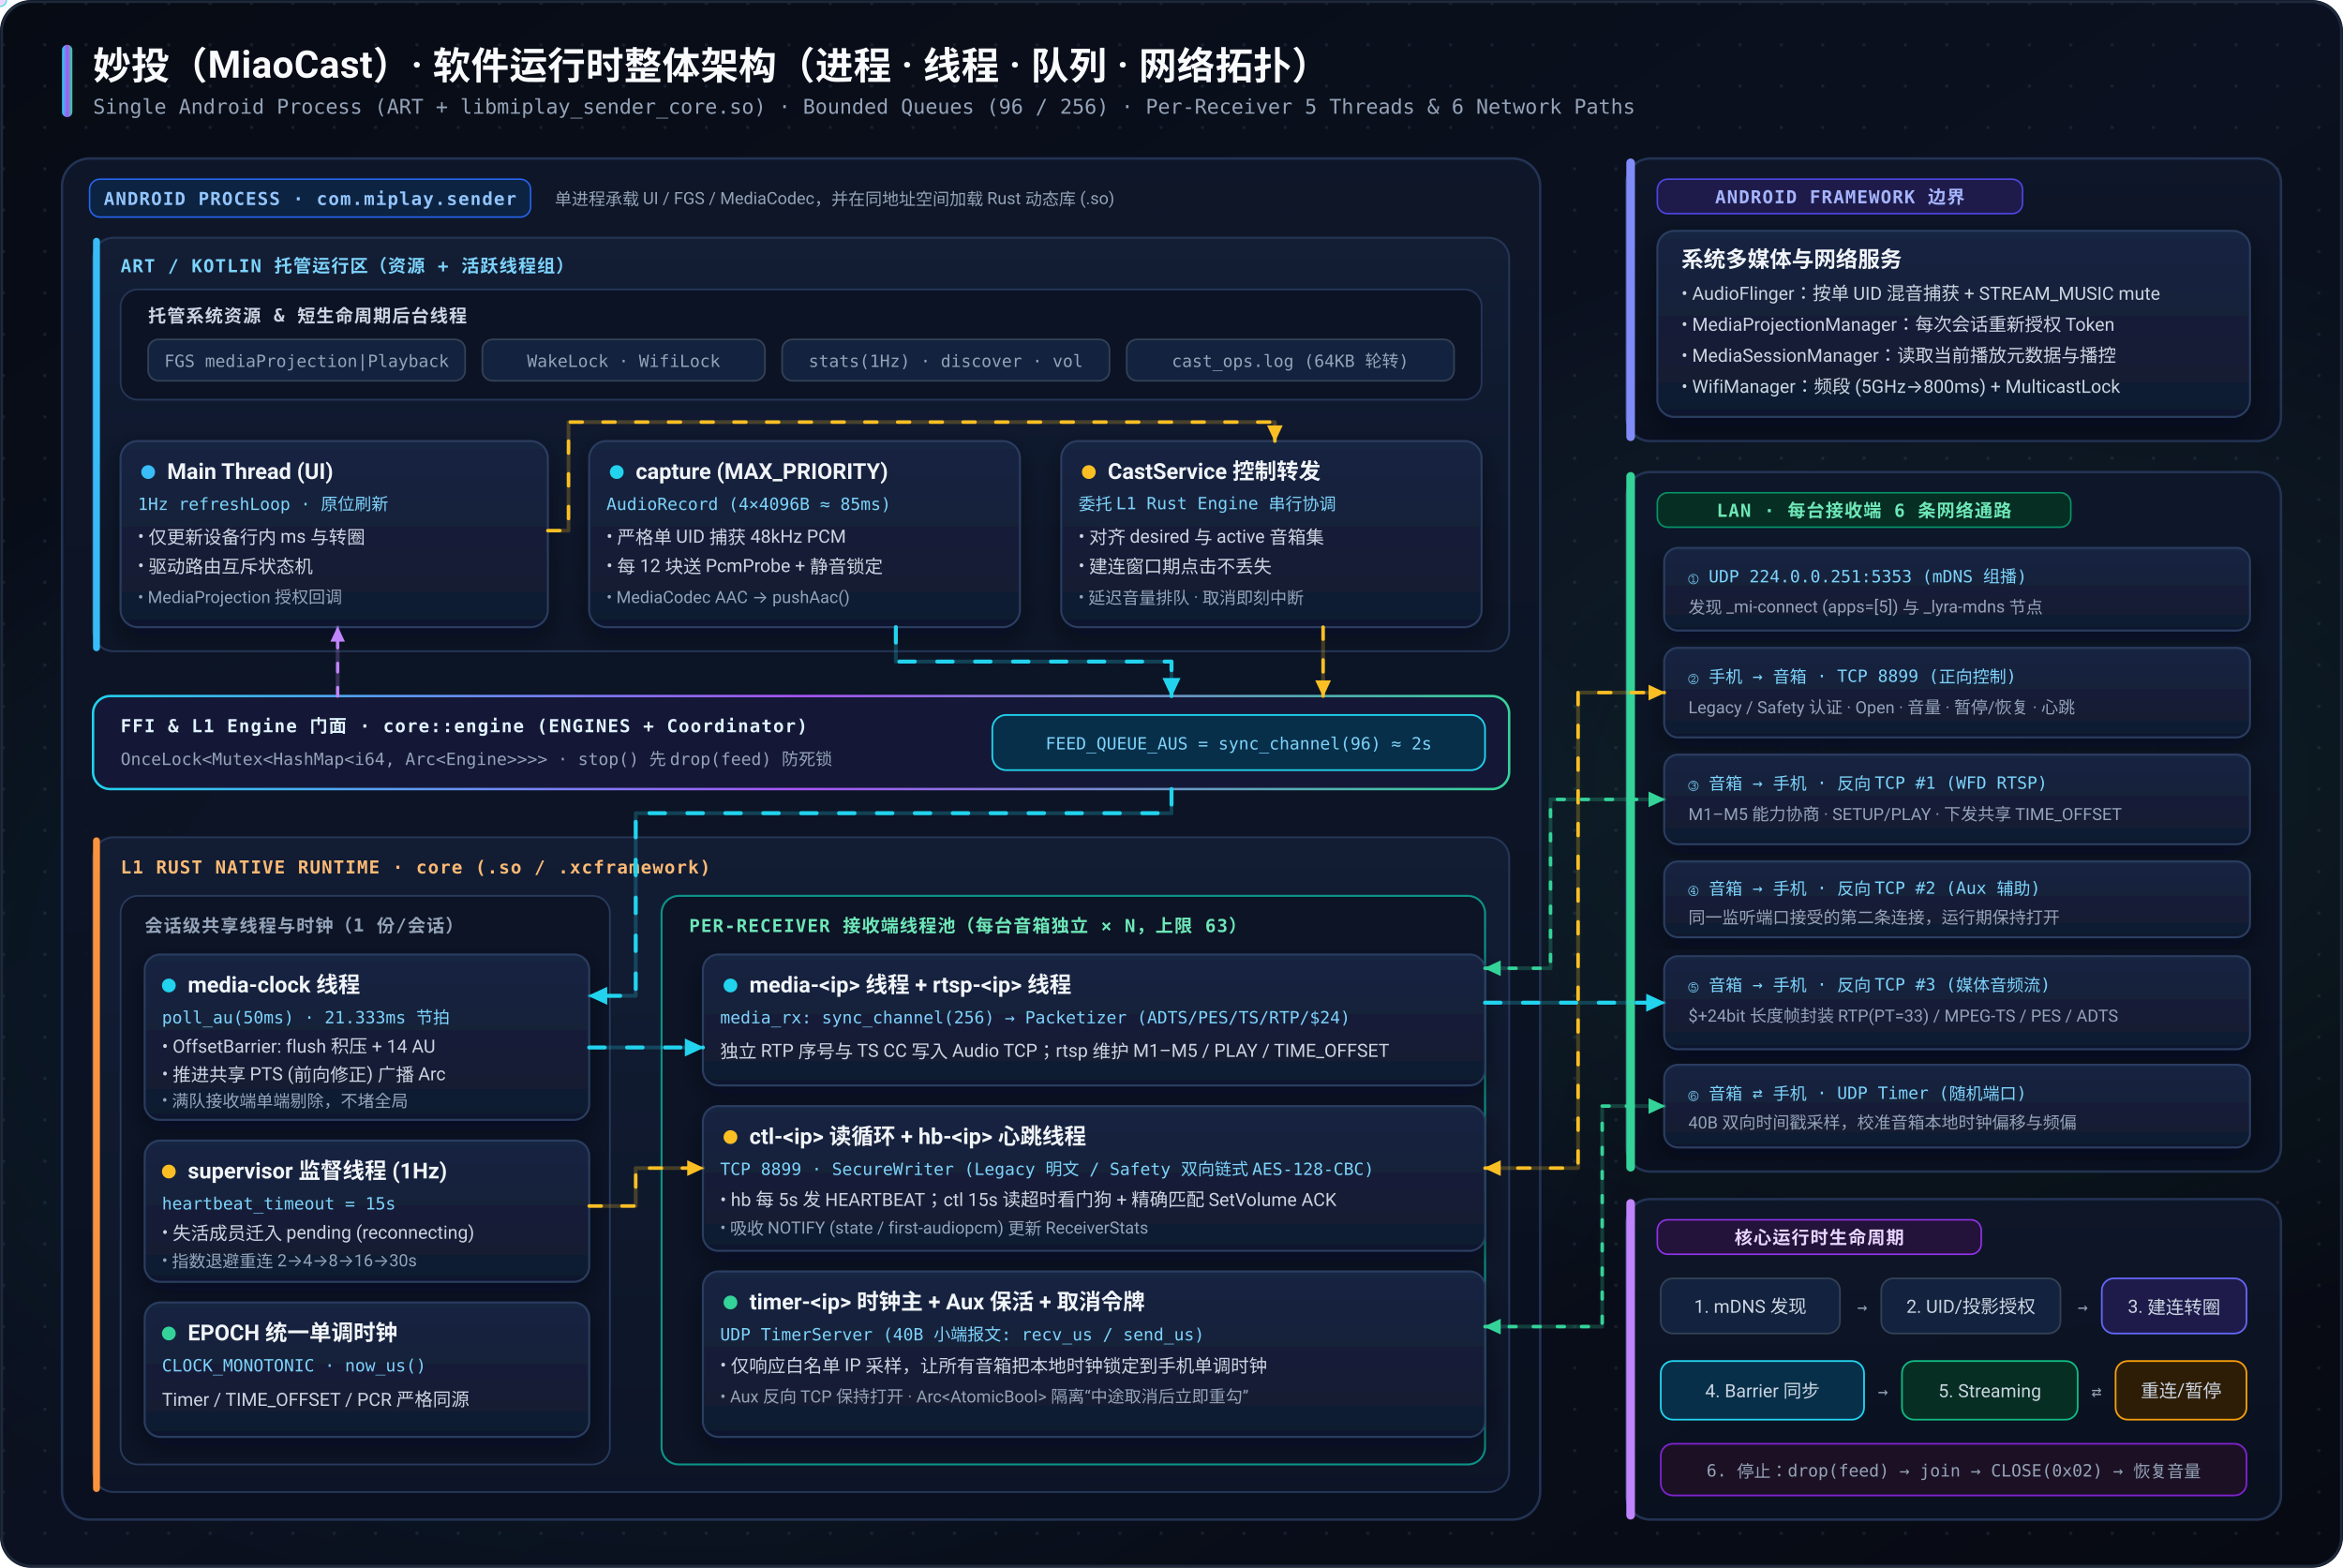
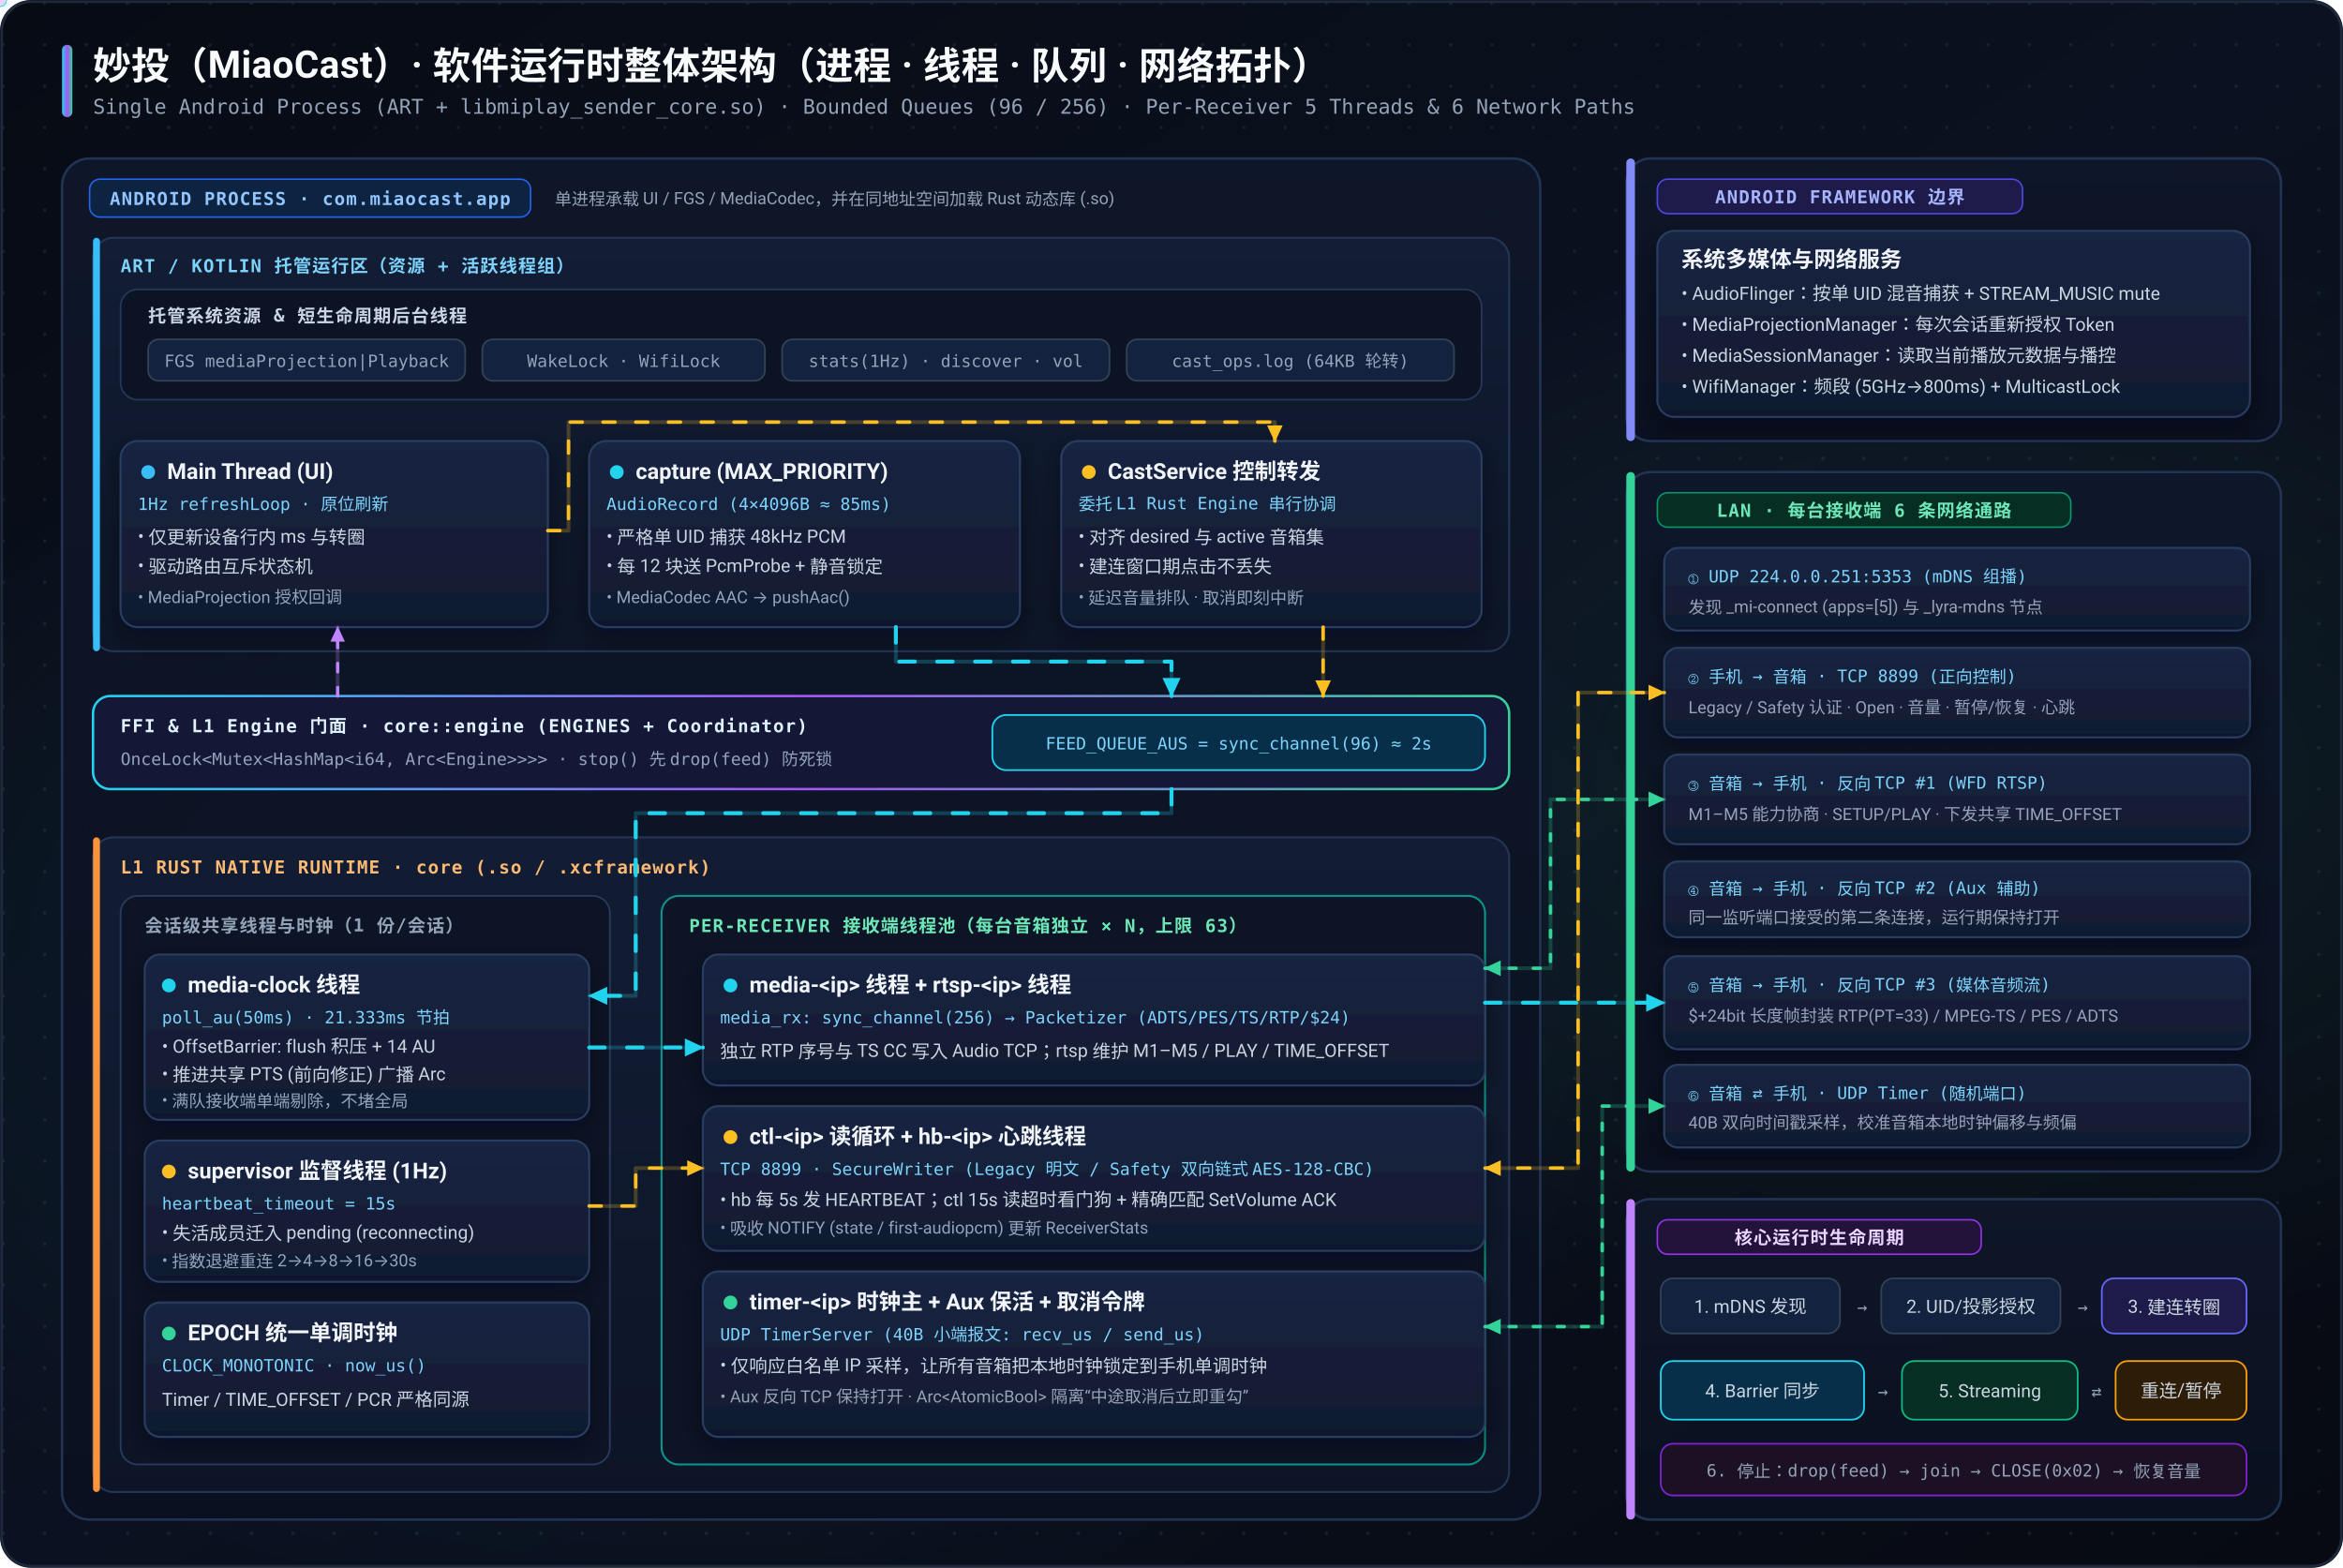
<svg xmlns="http://www.w3.org/2000/svg" viewBox="0 0 1360 910" width="1360" height="910" role="img" aria-labelledby="rt-title rt-desc">
  <defs>
    <linearGradient id="rt-bg" x1="0%" y1="0%" x2="100%" y2="100%">
      <stop offset="0%" stop-color="#070b14" />
      <stop offset="50%" stop-color="#0b1120" />
      <stop offset="100%" stop-color="#070a12" />
    </linearGradient>
    <linearGradient id="proc-surface" x1="0%" y1="0%" x2="0%" y2="100%">
      <stop offset="0%" stop-color="#0e172a" stop-opacity="0.92" />
      <stop offset="100%" stop-color="#09101f" stop-opacity="0.95" />
    </linearGradient>
    <linearGradient id="zone-surface" x1="0%" y1="0%" x2="0%" y2="100%">
      <stop offset="0%" stop-color="#131e36" stop-opacity="0.88" />
      <stop offset="100%" stop-color="#0d1527" stop-opacity="0.92" />
    </linearGradient>
    <linearGradient id="node-card" x1="0%" y1="0%" x2="0%" y2="100%">
      <stop offset="0%" stop-color="#182542" />
      <stop offset="100%" stop-color="#10192e" />
    </linearGradient>
    <linearGradient id="jni-bar" x1="0%" y1="0%" x2="100%" y2="0%">
      <stop offset="0%" stop-color="#22d3ee" />
      <stop offset="50%" stop-color="#a855f7" />
      <stop offset="100%" stop-color="#34d399" />
    </linearGradient>
    <radialGradient id="rt-glow-1" cx="30%" cy="62%" r="42%">
      <stop offset="0%" stop-color="#22d3ee" stop-opacity="0.11" />
      <stop offset="100%" stop-color="#22d3ee" stop-opacity="0" />
    </radialGradient>
    <radialGradient id="rt-glow-2" cx="84%" cy="50%" r="36%">
      <stop offset="0%" stop-color="#34d399" stop-opacity="0.09" />
      <stop offset="100%" stop-color="#34d399" stop-opacity="0" />
    </radialGradient>
    <pattern id="rt-grid" width="24" height="24" patternUnits="userSpaceOnUse">
      <circle cx="2" cy="2" r="1" fill="#334155" opacity="0.34" />
    </pattern>
    <filter id="rt-orb" x="-80%" y="-80%" width="260%" height="260%">
      <feGaussianBlur stdDeviation="3" result="b" />
      <feMerge>
        <feMergeNode in="b" />
        <feMergeNode in="SourceGraphic" />
      </feMerge>
    </filter>
    <filter id="rt-shadow" x="-6%" y="-10%" width="112%" height="126%">
      <feDropShadow dx="0" dy="5" stdDeviation="7" flood-color="#020617" flood-opacity="0.45" />
    </filter>
    <marker id="rt-arr-cyan" viewBox="0 0 10 10" refX="8" refY="5" markerWidth="6.5" markerHeight="6.5" orient="auto-start-reverse">
      <path d="M 1 1.5 L 8.5 5 L 1 8.5 z" fill="#22d3ee" />
    </marker>
    <marker id="rt-arr-amber" viewBox="0 0 10 10" refX="8" refY="5" markerWidth="6.5" markerHeight="6.5" orient="auto-start-reverse">
      <path d="M 1 1.5 L 8.5 5 L 1 8.5 z" fill="#fbbf24" />
    </marker>
    <marker id="rt-arr-emerald" viewBox="0 0 10 10" refX="8" refY="5" markerWidth="6.5" markerHeight="6.5" orient="auto-start-reverse">
      <path d="M 1 1.5 L 8.5 5 L 1 8.5 z" fill="#34d399" />
    </marker>
    <marker id="rt-arr-violet" viewBox="0 0 10 10" refX="8" refY="5" markerWidth="6.5" markerHeight="6.5" orient="auto-start-reverse">
      <path d="M 1 1.5 L 8.5 5 L 1 8.5 z" fill="#c084fc" />
    </marker>
    <path id="rp-cap-jni" d="M 520 364 L 520 384 L 680 384 L 680 404" />
    <path id="rp-jni-clk" d="M 680 458 L 680 472 L 369 472 L 369 578 L 342 578" />
    <path id="rp-clk-med" d="M 342 608 L 408 608" />
    <path id="rp-med-lan" d="M 862 582 L 966 582" />
    <path id="rp-ui-rec" d="M 318 308 L 330 308 L 330 245 L 740 245 L 740 256" />
    <path id="rp-rec-jni" d="M 768 364 L 768 404" />
    <path id="rp-ctl-lan" d="M 862 678 L 916 678 L 916 402 L 966 402" />
    <path id="rp-sup-rec" d="M 342 700 L 369 700 L 369 678 L 408 678" />
    <path id="rp-rtsp-lan" d="M 862 562 L 900 562 L 900 464 L 966 464" />
    <path id="rp-tmr-lan" d="M 862 770 L 930 770 L 930 642 L 966 642" />
    <path id="rp-stat-ui" d="M 196 404 L 196 364" />
    <style>
      .sans { font-family: -apple-system, BlinkMacSystemFont, "PingFang SC", "Hiragino Sans GB", "Microsoft YaHei", "Segoe UI", Roboto, sans-serif; }
      .mono { font-family: "SF Mono", ui-monospace, "Cascadia Code", Menlo, Consolas, monospace; }
      .title { font-size: 22px; font-weight: 700; fill: #f8fafc; letter-spacing: 0.2px; }
      .sub { font-size: 11.8px; fill: #94a3b8; }
      .proc-box { fill: url(#proc-surface); stroke: #233354; stroke-width: 1.4; }
      .zone-box { fill: url(#zone-surface); stroke: #243554; stroke-width: 1.15; }
      .node { fill: url(#node-card); stroke: #2b3c60; stroke-width: 1.15; filter: url(#rt-shadow); }
      .tag { font-size: 10.4px; font-weight: 700; letter-spacing: 0.6px; }
      .ntitle { font-size: 12.8px; font-weight: 700; fill: #f1f5f9; }
      .nmono { font-size: 9.8px; fill: #7dd3fc; }
      .nbody { font-size: 10.6px; fill: #cbd5e1; }
      .nmeta { font-size: 9.8px; fill: #94a3b8; }
      .wbase { fill: none; stroke-width: 2.2; stroke-linecap: round; stroke-linejoin: round; opacity: 0.24; }
      .wcyan { fill: none; stroke: #22d3ee; stroke-width: 2.3; stroke-linecap: round; stroke-linejoin: round; stroke-dasharray: 9 13; animation: rt-flow 1.3s linear infinite; }
      .wamber { fill: none; stroke: #fbbf24; stroke-width: 2; stroke-linecap: round; stroke-linejoin: round; stroke-dasharray: 7 12; animation: rt-flow 1.85s linear infinite; }
      .wemerald { fill: none; stroke: #34d399; stroke-width: 2; stroke-linecap: round; stroke-linejoin: round; stroke-dasharray: 4 10; animation: rt-flow 2.1s linear infinite; }
      .wviolet { fill: none; stroke: #c084fc; stroke-width: 1.85; stroke-linecap: round; stroke-linejoin: round; stroke-dasharray: 5 9; animation: rt-flow 2.2s linear infinite; }
      .hb-dot { animation: hb 1.6s ease-in-out infinite; }
      @keyframes rt-flow { from { stroke-dashoffset: 44; } to { stroke-dashoffset: 0; } }
      @keyframes hb { 0%, 100% { opacity: 0.35; } 50% { opacity: 1; } }
      @media (prefers-reduced-motion: reduce) {
        .wcyan, .wamber, .wemerald, .wviolet, .hb-dot { animation: none !important; }
      }
    </style>
  </defs>
  <rect width="1360" height="910" rx="18" fill="url(#rt-bg)" />
  <rect width="1360" height="910" rx="18" fill="url(#rt-grid)" />
  <rect width="1360" height="910" rx="18" fill="url(#rt-glow-1)" />
  <rect width="1360" height="910" rx="18" fill="url(#rt-glow-2)" />
  <rect x="1" y="1" width="1358" height="908" rx="17" fill="none" stroke="#1e293b" stroke-width="1.5" />
  <g transform="translate(36, 22)">
    <rect x="0" y="4" width="6" height="42" rx="3" fill="url(#jni-bar)" />
    <text x="18" y="24" class="sans title">妙投（MiaoCast）· 软件运行时整体架构（进程 · 线程 · 队列 · 网络拓扑）</text>
    <text x="18" y="44" class="mono sub">Single Android Process (ART + libmiplay_sender_core.so) · Bounded Queues (96 / 256) · Per-Receiver 5 Threads &amp; 6 Network Paths</text>
  </g>
  <g>
    <rect x="36" y="92" width="858" height="790" rx="16" class="proc-box" />
    <rect x="52" y="104" width="256" height="22" rx="6" fill="#0d2342" stroke="#2563eb" stroke-width="0.9" />
-     <text x="180" y="119" text-anchor="middle" class="mono tag" fill="#93c5fd">ANDROID PROCESS · com.miplay.sender</text>
+     <text x="180" y="119" text-anchor="middle" class="mono tag" fill="#93c5fd">ANDROID PROCESS · com.miaocast.app</text>
    <text x="322" y="119" class="sans nmeta">单进程承载 UI / FGS / MediaCodec，并在同地址空间加载 Rust 动态库 (.so)</text>
    <rect x="54" y="138" width="822" height="240" rx="12" class="zone-box" />
    <rect x="54" y="138" width="4" height="240" rx="2" fill="#38bdf8" />
    <text x="70" y="158" class="mono tag" fill="#7dd3fc">ART / KOTLIN 托管运行区（资源 + 活跃线程组）</text>
    <rect x="70" y="168" width="790" height="64" rx="10" fill="#0b1325" stroke="#253658" stroke-width="1" />
    <text x="86" y="187" class="mono tag" fill="#cbd5e1">托管系统资源 &amp; 短生命周期后台线程</text>
    <rect x="86" y="197" width="184" height="24" rx="6" fill="#13223e" stroke="#334155" />
    <text x="178" y="213" text-anchor="middle" class="mono nmeta" fill="#e2e8f0">FGS mediaProjection|Playback</text>
    <rect x="280" y="197" width="164" height="24" rx="6" fill="#13223e" stroke="#334155" />
    <text x="362" y="213" text-anchor="middle" class="mono nmeta" fill="#e2e8f0">WakeLock · WifiLock</text>
    <rect x="454" y="197" width="190" height="24" rx="6" fill="#13223e" stroke="#334155" />
    <text x="549" y="213" text-anchor="middle" class="mono nmeta" fill="#e2e8f0">stats(1Hz) · discover · vol</text>
    <rect x="654" y="197" width="190" height="24" rx="6" fill="#13223e" stroke="#334155" />
    <text x="749" y="213" text-anchor="middle" class="mono nmeta" fill="#e2e8f0">cast_ops.log (64KB 轮转)</text>
    <rect x="70" y="256" width="248" height="108" rx="10" class="node" />
    <circle cx="86" cy="274" r="4" fill="#38bdf8" />
    <text x="97" y="278" class="sans ntitle">Main Thread (UI)</text>
    <text x="80" y="296" class="mono nmono">1Hz refreshLoop · 原位刷新</text>
    <text x="80" y="315" class="sans nbody">• 仅更新设备行内 ms 与转圈</text>
    <text x="80" y="332" class="sans nbody">• 驱动路由互斥状态机</text>
    <text x="80" y="350" class="sans nmeta">• MediaProjection 授权回调</text>
    <rect x="342" y="256" width="250" height="108" rx="10" class="node" stroke="#0891b2" />
    <circle cx="358" cy="274" r="4" fill="#22d3ee" class="hb-dot" />
    <text x="369" y="278" class="sans ntitle">capture (MAX_PRIORITY)</text>
    <text x="352" y="296" class="mono nmono">AudioRecord (4×4096B ≈ 85ms)</text>
    <text x="352" y="315" class="sans nbody">• 严格单 UID 捕获 48kHz PCM</text>
    <text x="352" y="332" class="sans nbody">• 每 12 块送 PcmProbe + 静音锁定</text>
    <text x="352" y="350" class="sans nmeta">• MediaCodec AAC → pushAac()</text>
    <rect x="616" y="256" width="244" height="108" rx="10" class="node" stroke="#b45309" />
    <circle cx="632" cy="274" r="4" fill="#fbbf24" />
    <text x="643" y="278" class="sans ntitle">CastService 控制转发</text>
    <text x="626" y="296" class="mono nmono">委托 L1 Rust Engine 串行协调</text>
    <text x="626" y="315" class="sans nbody">• 对齐 desired 与 active 音箱集</text>
    <text x="626" y="332" class="sans nbody">• 建连窗口期点击不丢失</text>
    <text x="626" y="350" class="sans nmeta">• 延迟音量排队 · 取消即刻中断</text>
    <rect x="54" y="404" width="822" height="54" rx="10" fill="#141836" stroke="url(#jni-bar)" stroke-width="1.4" />
    <text x="70" y="425" class="mono tag" fill="#e0f2fe">FFI &amp; L1 Engine 门面 · core::engine (ENGINES + Coordinator)</text>
    <text x="70" y="444" class="mono nmeta">OnceLock&lt;Mutex&lt;HashMap&lt;i64, Arc&lt;Engine&gt;&gt;&gt;&gt; · stop() 先 drop(feed) 防死锁</text>
    <rect x="576" y="415" width="286" height="32" rx="8" fill="#082f49" stroke="#22d3ee" stroke-width="1" />
    <text x="719" y="435" text-anchor="middle" class="mono nmono" fill="#67e8f9">FEED_QUEUE_AUS = sync_channel(96) ≈ 2s</text>
    <rect x="54" y="486" width="822" height="380" rx="12" class="zone-box" />
    <rect x="54" y="486" width="4" height="380" rx="2" fill="#fb923c" />
    <text x="70" y="507" class="mono tag" fill="#fdba74">L1 RUST NATIVE RUNTIME · core (.so / .xcframework)</text>
    <rect x="70" y="520" width="284" height="330" rx="10" fill="#0c1426" stroke="#293a5c" stroke-width="1" />
    <text x="84" y="541" class="mono tag" fill="#94a3b8">会话级共享线程与时钟（1 份/会话）</text>
    <rect x="84" y="554" width="258" height="96" rx="9" class="node" stroke="#0891b2" />
    <circle cx="98" cy="572" r="4" fill="#22d3ee" class="hb-dot" />
    <text x="109" y="576" class="sans ntitle">media-clock 线程</text>
    <text x="94" y="594" class="mono nmono">poll_au(50ms) · 21.333ms 节拍</text>
    <text x="94" y="611" class="sans nbody">• OffsetBarrier: flush 积压 + 14 AU</text>
    <text x="94" y="627" class="sans nbody">• 推进共享 PTS (前向修正) 广播 Arc</text>
    <text x="94" y="642" class="sans nmeta">• 满队接收端单端剔除，不堵全局</text>
    <rect x="84" y="662" width="258" height="82" rx="9" class="node" stroke="#b45309" />
    <circle cx="98" cy="680" r="4" fill="#fbbf24" />
    <text x="109" y="684" class="sans ntitle">supervisor 监督线程 (1Hz)</text>
    <text x="94" y="702" class="mono nmono">heartbeat_timeout = 15s</text>
    <text x="94" y="719" class="sans nbody">• 失活成员迁入 pending (reconnecting)</text>
    <text x="94" y="735" class="sans nmeta">• 指数退避重连 2→4→8→16→30s</text>
    <rect x="84" y="756" width="258" height="78" rx="9" class="node" stroke="#059669" />
    <circle cx="98" cy="774" r="4" fill="#34d399" />
    <text x="109" y="778" class="sans ntitle">EPOCH 统一单调时钟</text>
    <text x="94" y="796" class="mono nmono">CLOCK_MONOTONIC · now_us()</text>
    <text x="94" y="816" class="sans nbody">Timer / TIME_OFFSET / PCR 严格同源</text>
    <rect x="384" y="520" width="478" height="330" rx="10" fill="#0c1426" stroke="#0d9488" stroke-width="1.15" />
    <text x="400" y="541" class="mono tag" fill="#6ee7b7">PER-RECEIVER 接收端线程池（每台音箱独立 × N，上限 63）</text>
    <rect x="408" y="554" width="454" height="76" rx="9" class="node" stroke="#0891b2" />
    <circle cx="424" cy="572" r="4" fill="#22d3ee" class="hb-dot" />
    <text x="435" y="576" class="sans ntitle">media-&lt;ip&gt; 线程 + rtsp-&lt;ip&gt; 线程</text>
    <text x="418" y="594" class="mono nmono">media_rx: sync_channel(256) → Packetizer (ADTS/PES/TS/RTP/$24)</text>
    <text x="418" y="614" class="sans nbody">独立 RTP 序号与 TS CC 写入 Audio TCP；rtsp 维护 M1–M5 / PLAY / TIME_OFFSET</text>
    <rect x="408" y="642" width="454" height="84" rx="9" class="node" stroke="#b45309" />
    <circle cx="424" cy="660" r="4" fill="#fbbf24" class="hb-dot" />
    <text x="435" y="664" class="sans ntitle">ctl-&lt;ip&gt; 读循环 + hb-&lt;ip&gt; 心跳线程</text>
    <text x="418" y="682" class="mono nmono">TCP 8899 · SecureWriter (Legacy 明文 / Safety 双向链式 AES-128-CBC)</text>
    <text x="418" y="700" class="sans nbody">• hb 每 5s 发 HEARTBEAT；ctl 15s 读超时看门狗 + 精确匹配 SetVolume ACK</text>
    <text x="418" y="716" class="sans nmeta">• 吸收 NOTIFY (state / first-audiopcm) 更新 ReceiverStats</text>
    <rect x="408" y="738" width="454" height="96" rx="9" class="node" stroke="#059669" />
    <circle cx="424" cy="756" r="4" fill="#34d399" class="hb-dot" />
    <text x="435" y="760" class="sans ntitle">timer-&lt;ip&gt; 时钟主 + Aux 保活 + 取消令牌</text>
    <text x="418" y="778" class="mono nmono">UDP TimerServer (40B 小端报文: recv_us / send_us)</text>
    <text x="418" y="796" class="sans nbody">• 仅响应白名单 IP 采样，让所有音箱把本地时钟锁定到手机单调时钟</text>
    <text x="418" y="814" class="sans nmeta">• Aux 反向 TCP 保持打开 · Arc&lt;AtomicBool&gt; 隔离“中途取消后立即重勾”</text>
  </g>
  <g>
    <rect x="944" y="92" width="380" height="164" rx="14" class="proc-box" />
    <rect x="944" y="92" width="5" height="164" rx="2.5" fill="#818cf8" />
    <rect x="962" y="104" width="212" height="20" rx="6" fill="#1e1b4b" stroke="#4f46e5" stroke-width="0.9" />
    <text x="1068" y="118" text-anchor="middle" class="mono tag" fill="#a5b4fc">ANDROID FRAMEWORK 边界</text>
    <rect x="962" y="134" width="344" height="108" rx="10" class="node" />
    <text x="976" y="155" class="sans ntitle">系统多媒体与网络服务</text>
    <text x="976" y="174" class="sans nbody">• AudioFlinger：按单 UID 混音捕获 + STREAM_MUSIC mute</text>
    <text x="976" y="192" class="sans nbody">• MediaProjectionManager：每次会话重新授权 Token</text>
    <text x="976" y="210" class="sans nbody">• MediaSessionManager：读取当前播放元数据与播控</text>
    <text x="976" y="228" class="sans nbody">• WifiManager：频段 (5GHz→800ms) + MulticastLock</text>
    <rect x="944" y="274" width="380" height="406" rx="14" class="proc-box" />
    <rect x="944" y="274" width="5" height="406" rx="2.5" fill="#34d399" />
    <rect x="962" y="286" width="240" height="20" rx="6" fill="#062e23" stroke="#059669" stroke-width="0.9" />
    <text x="1082" y="300" text-anchor="middle" class="mono tag" fill="#6ee7b7">LAN · 每台接收端 6 条网络通路</text>
    <rect x="966" y="318" width="340" height="48" rx="8" class="node" stroke="#7e22ce" />
    <text x="980" y="338" class="mono nmono" fill="#e9d5ff">① UDP 224.0.0.251:5353 (mDNS 组播)</text>
    <text x="980" y="356" class="sans nmeta">发现 _mi-connect (apps=[5]) 与 _lyra-mdns 节点</text>
    <rect x="966" y="376" width="340" height="52" rx="8" class="node" stroke="#b45309" />
    <text x="980" y="396" class="mono nmono" fill="#fde68a">② 手机 → 音箱 · TCP 8899 (正向控制)</text>
    <text x="980" y="414" class="sans nmeta">Legacy / Safety 认证 · Open · 音量 · 暂停/恢复 · 心跳</text>
    <rect x="966" y="438" width="340" height="52" rx="8" class="node" stroke="#059669" />
    <text x="980" y="458" class="mono nmono" fill="#6ee7b7">③ 音箱 → 手机 · 反向 TCP #1 (WFD RTSP)</text>
    <text x="980" y="476" class="sans nmeta">M1–M5 能力协商 · SETUP/PLAY · 下发共享 TIME_OFFSET</text>
    <rect x="966" y="500" width="340" height="44" rx="8" class="node" />
    <text x="980" y="519" class="mono nmono" fill="#cbd5e1">④ 音箱 → 手机 · 反向 TCP #2 (Aux 辅助)</text>
    <text x="980" y="536" class="sans nmeta">同一监听端口接受的第二条连接，运行期保持打开</text>
    <rect x="966" y="555" width="340" height="54" rx="8" class="node" stroke="#0891b2" />
    <text x="980" y="575" class="mono nmono" fill="#67e8f9">⑤ 音箱 → 手机 · 反向 TCP #3 (媒体音频流)</text>
    <text x="980" y="593" class="sans nmeta">$+24bit 长度帧封装 RTP(PT=33) / MPEG-TS / PES / ADTS</text>
    <rect x="966" y="618" width="340" height="48" rx="8" class="node" stroke="#059669" />
    <text x="980" y="638" class="mono nmono" fill="#6ee7b7">⑥ 音箱 ⇄ 手机 · UDP Timer (随机端口)</text>
    <text x="980" y="655" class="sans nmeta">40B 双向时间戳采样，校准音箱本地时钟偏移与频偏</text>
    <rect x="944" y="696" width="380" height="186" rx="14" class="proc-box" />
    <rect x="944" y="696" width="5" height="186" rx="2.5" fill="#c084fc" />
    <rect x="962" y="708" width="188" height="20" rx="6" fill="#23123a" stroke="#9333ea" stroke-width="0.9" />
    <text x="1056" y="722" text-anchor="middle" class="mono tag" fill="#e9d5ff">核心运行时生命周期</text>
    <g transform="translate(964, 742)">
      <rect x="0" y="0" width="104" height="32" rx="7" fill="#13223e" stroke="#334155" />
      <text x="52" y="20" text-anchor="middle" class="sans nbody">1. mDNS 发现</text>
      <text x="114" y="20" class="mono nmeta">→</text>
      <rect x="128" y="0" width="104" height="32" rx="7" fill="#13223e" stroke="#334155" />
      <text x="180" y="20" text-anchor="middle" class="sans nbody">2. UID/投影授权</text>
      <text x="242" y="20" class="mono nmeta">→</text>
      <rect x="256" y="0" width="84" height="32" rx="7" fill="#1e1b4b" stroke="#6366f1" />
      <text x="298" y="20" text-anchor="middle" class="sans nbody">3. 建连转圈</text>
      <rect x="0" y="48" width="118" height="34" rx="7" fill="#082f49" stroke="#22d3ee" />
      <text x="59" y="69" text-anchor="middle" class="sans nbody" fill="#e0f2fe">4. Barrier 同步</text>
      <text x="126" y="69" class="mono nmeta">→</text>
      <rect x="140" y="48" width="102" height="34" rx="7" fill="#062e23" stroke="#10b981" />
      <text x="191" y="69" text-anchor="middle" class="sans nbody" fill="#d1fae5">5. Streaming</text>
      <text x="250" y="69" class="mono nmeta">⇄</text>
      <rect x="264" y="48" width="76" height="34" rx="7" fill="#2d1d06" stroke="#f59e0b" />
      <text x="302" y="69" text-anchor="middle" class="sans nbody" fill="#fef3c7">重连/暂停</text>
      <rect x="0" y="96" width="340" height="30" rx="7" fill="#1c1124" stroke="#7e22ce" />
      <text x="170" y="115" text-anchor="middle" class="mono nmeta" fill="#e9d5ff">6. 停止：drop(feed) → join → CLOSE(0x02) → 恢复音量</text>
    </g>
  </g>
  <g class="wbase">
    <use href="#rp-cap-jni" stroke="#22d3ee" />
    <use href="#rp-jni-clk" stroke="#22d3ee" />
    <use href="#rp-clk-med" stroke="#22d3ee" />
    <use href="#rp-med-lan" stroke="#22d3ee" />
    <use href="#rp-ui-rec" stroke="#fbbf24" />
    <use href="#rp-rec-jni" stroke="#fbbf24" />
    <use href="#rp-ctl-lan" stroke="#fbbf24" />
    <use href="#rp-sup-rec" stroke="#fbbf24" />
    <use href="#rp-rtsp-lan" stroke="#34d399" />
    <use href="#rp-tmr-lan" stroke="#34d399" />
    <use href="#rp-stat-ui" stroke="#c084fc" />
  </g>
  <g>
    <use href="#rp-cap-jni" class="wcyan" marker-end="url(#rt-arr-cyan)" />
    <use href="#rp-jni-clk" class="wcyan" marker-end="url(#rt-arr-cyan)" />
    <use href="#rp-clk-med" class="wcyan" marker-end="url(#rt-arr-cyan)" />
    <use href="#rp-med-lan" class="wcyan" marker-end="url(#rt-arr-cyan)" />
    <use href="#rp-ui-rec" class="wamber" marker-end="url(#rt-arr-amber)" />
    <use href="#rp-rec-jni" class="wamber" marker-end="url(#rt-arr-amber)" />
    <use href="#rp-ctl-lan" class="wamber" marker-start="url(#rt-arr-amber)" marker-end="url(#rt-arr-amber)" />
    <use href="#rp-sup-rec" class="wamber" marker-end="url(#rt-arr-amber)" />
    <use href="#rp-rtsp-lan" class="wemerald" marker-start="url(#rt-arr-emerald)" marker-end="url(#rt-arr-emerald)" />
    <use href="#rp-tmr-lan" class="wemerald" marker-start="url(#rt-arr-emerald)" marker-end="url(#rt-arr-emerald)" />
    <use href="#rp-stat-ui" class="wviolet" marker-end="url(#rt-arr-violet)" />
  </g>
  <g filter="url(#rt-orb)">
    <circle r="3.8" fill="#67e8f9">
      <animateMotion dur="1.4s" repeatCount="indefinite">
        <mpath href="#rp-cap-jni" />
      </animateMotion>
    </circle>
    <circle r="3.8" fill="#67e8f9">
      <animateMotion dur="1.8s" repeatCount="indefinite">
        <mpath href="#rp-jni-clk" />
      </animateMotion>
    </circle>
    <circle r="3.5" fill="#67e8f9">
      <animateMotion dur="0.9s" repeatCount="indefinite">
        <mpath href="#rp-clk-med" />
      </animateMotion>
    </circle>
    <circle r="4.1" fill="#22d3ee">
      <animateMotion dur="1.1s" repeatCount="indefinite">
        <mpath href="#rp-med-lan" />
      </animateMotion>
    </circle>
    <circle r="3.5" fill="#fde68a">
      <animateMotion dur="2.1s" repeatCount="indefinite">
        <mpath href="#rp-ctl-lan" />
      </animateMotion>
    </circle>
    <circle r="3.5" fill="#6ee7b7">
      <animateMotion dur="1.8s" repeatCount="indefinite">
        <mpath href="#rp-rtsp-lan" />
      </animateMotion>
    </circle>
    <circle r="3.5" fill="#6ee7b7">
      <animateMotion dur="2.0s" repeatCount="indefinite">
        <mpath href="#rp-tmr-lan" />
      </animateMotion>
    </circle>
    <circle r="3.4" fill="#e9d5ff">
      <animateMotion dur="1.6s" repeatCount="indefinite">
        <mpath href="#rp-stat-ui" />
      </animateMotion>
    </circle>
  </g>
</svg>
